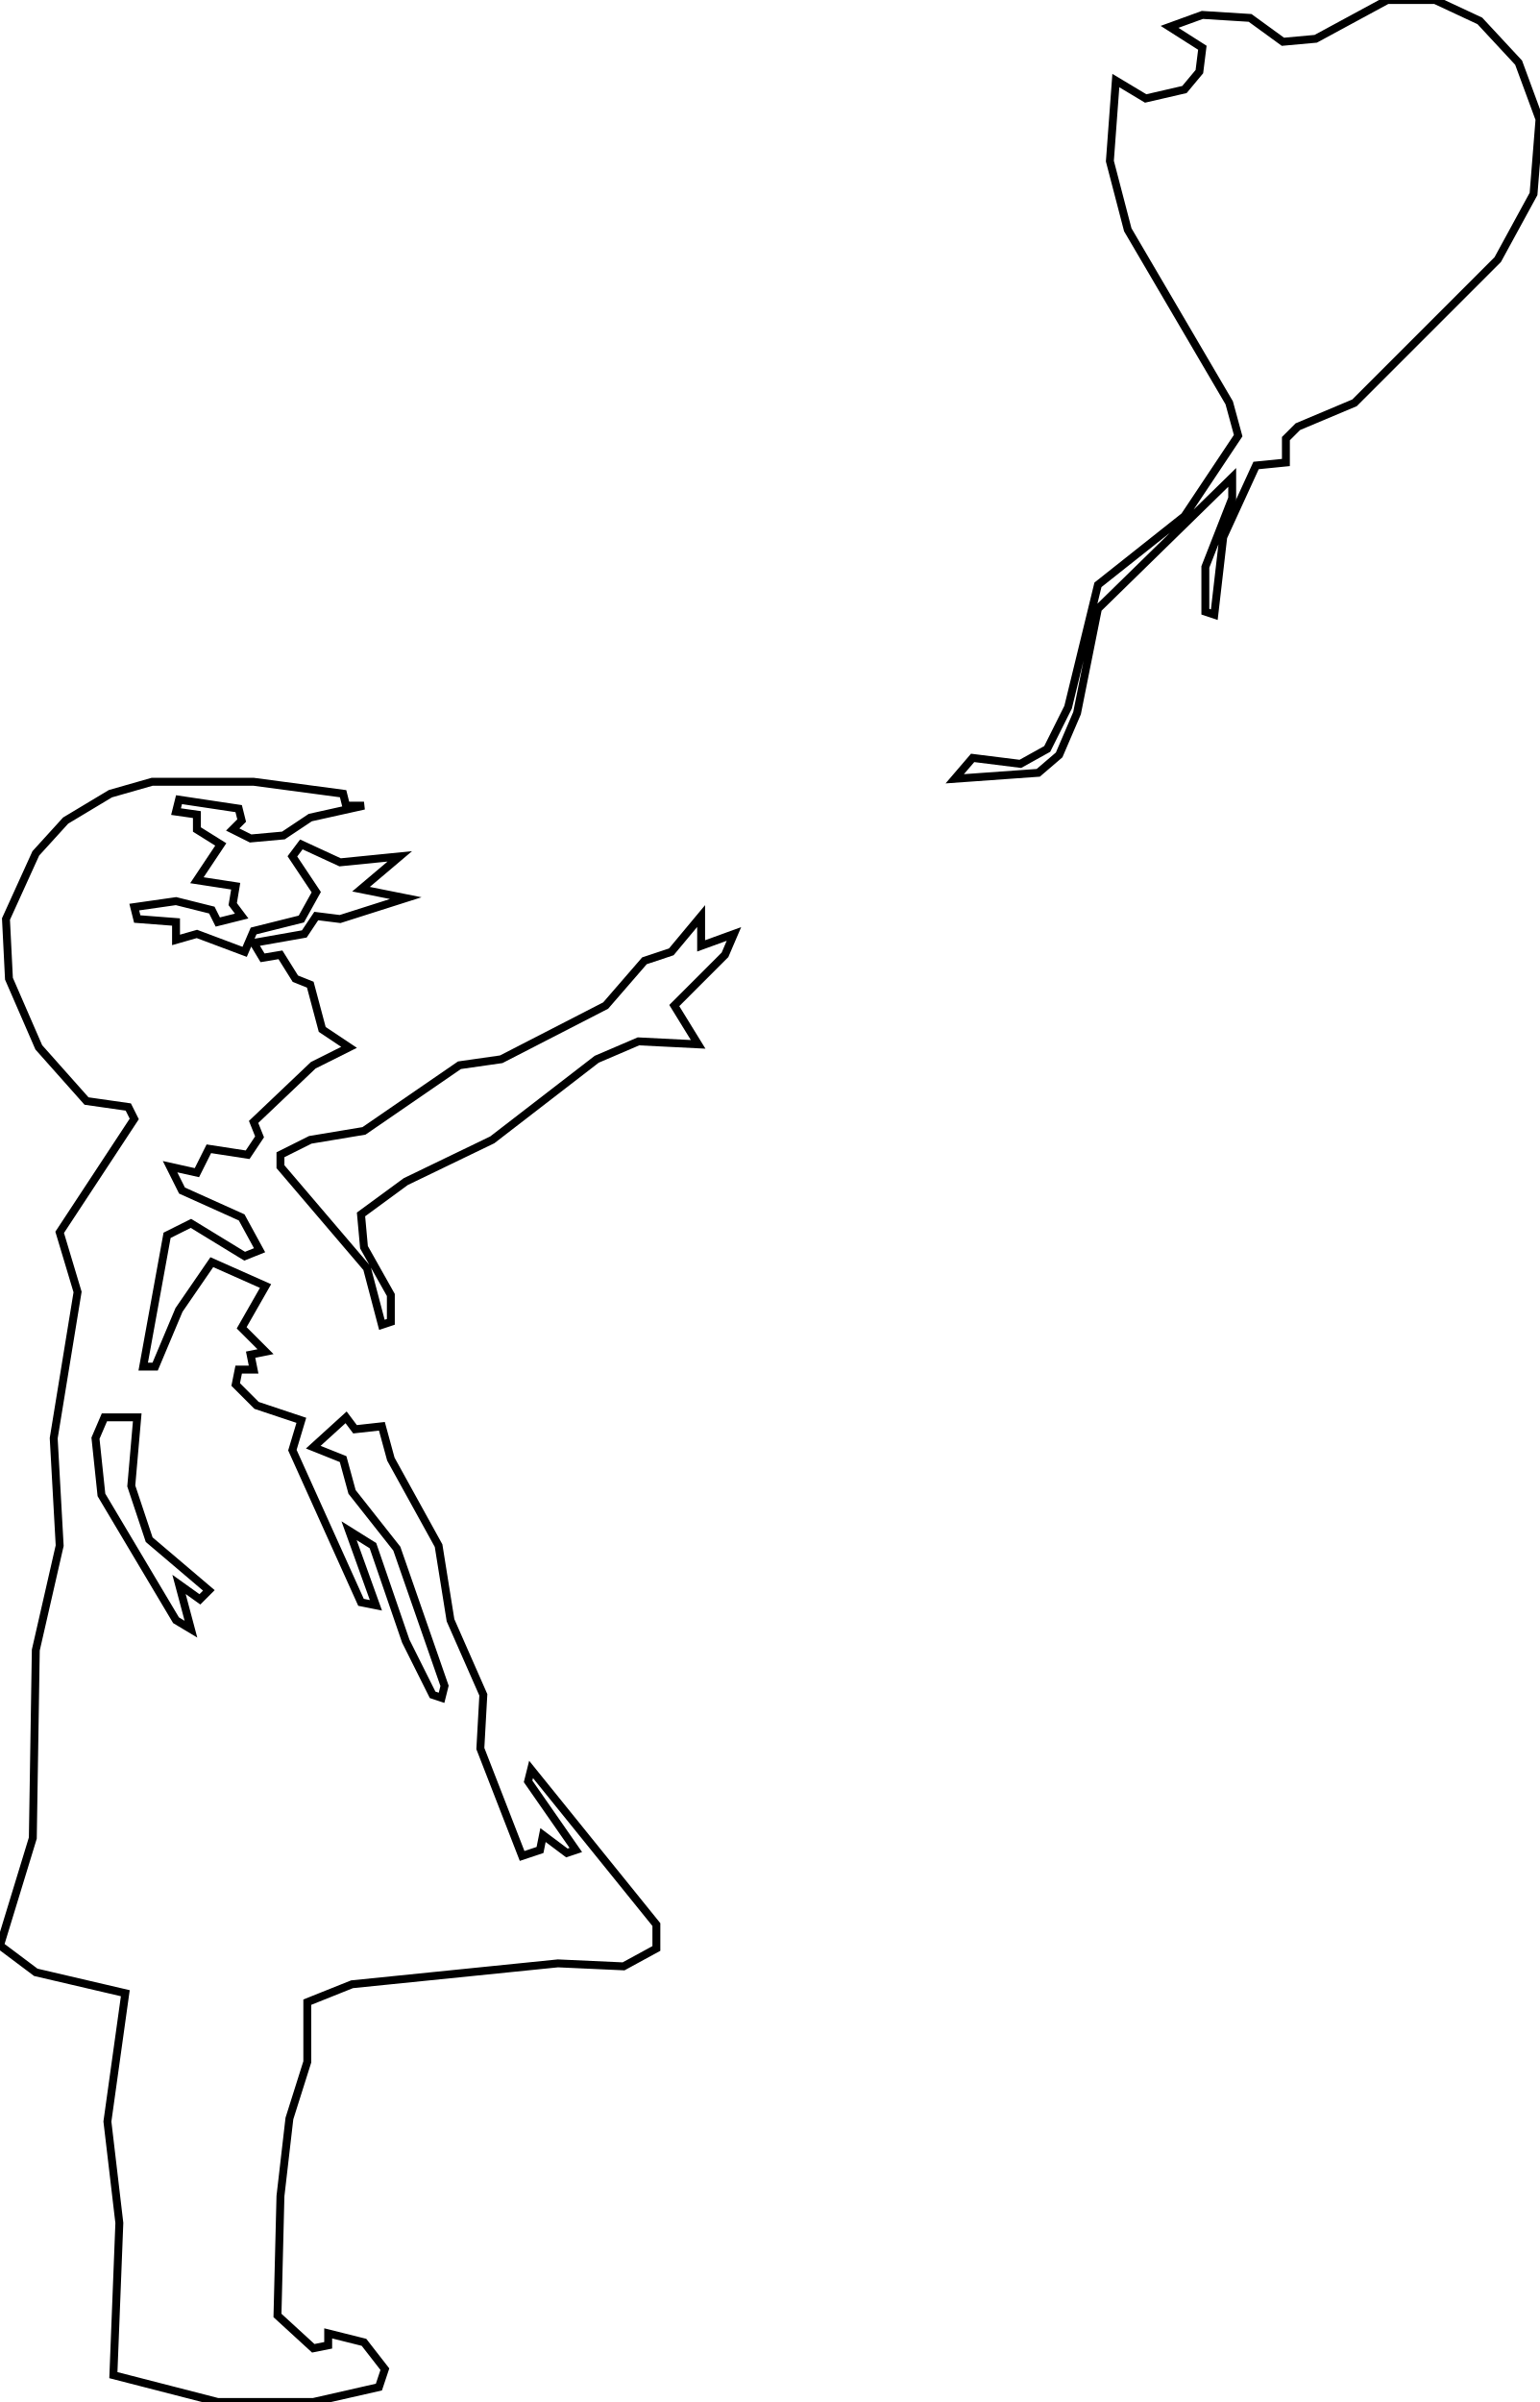
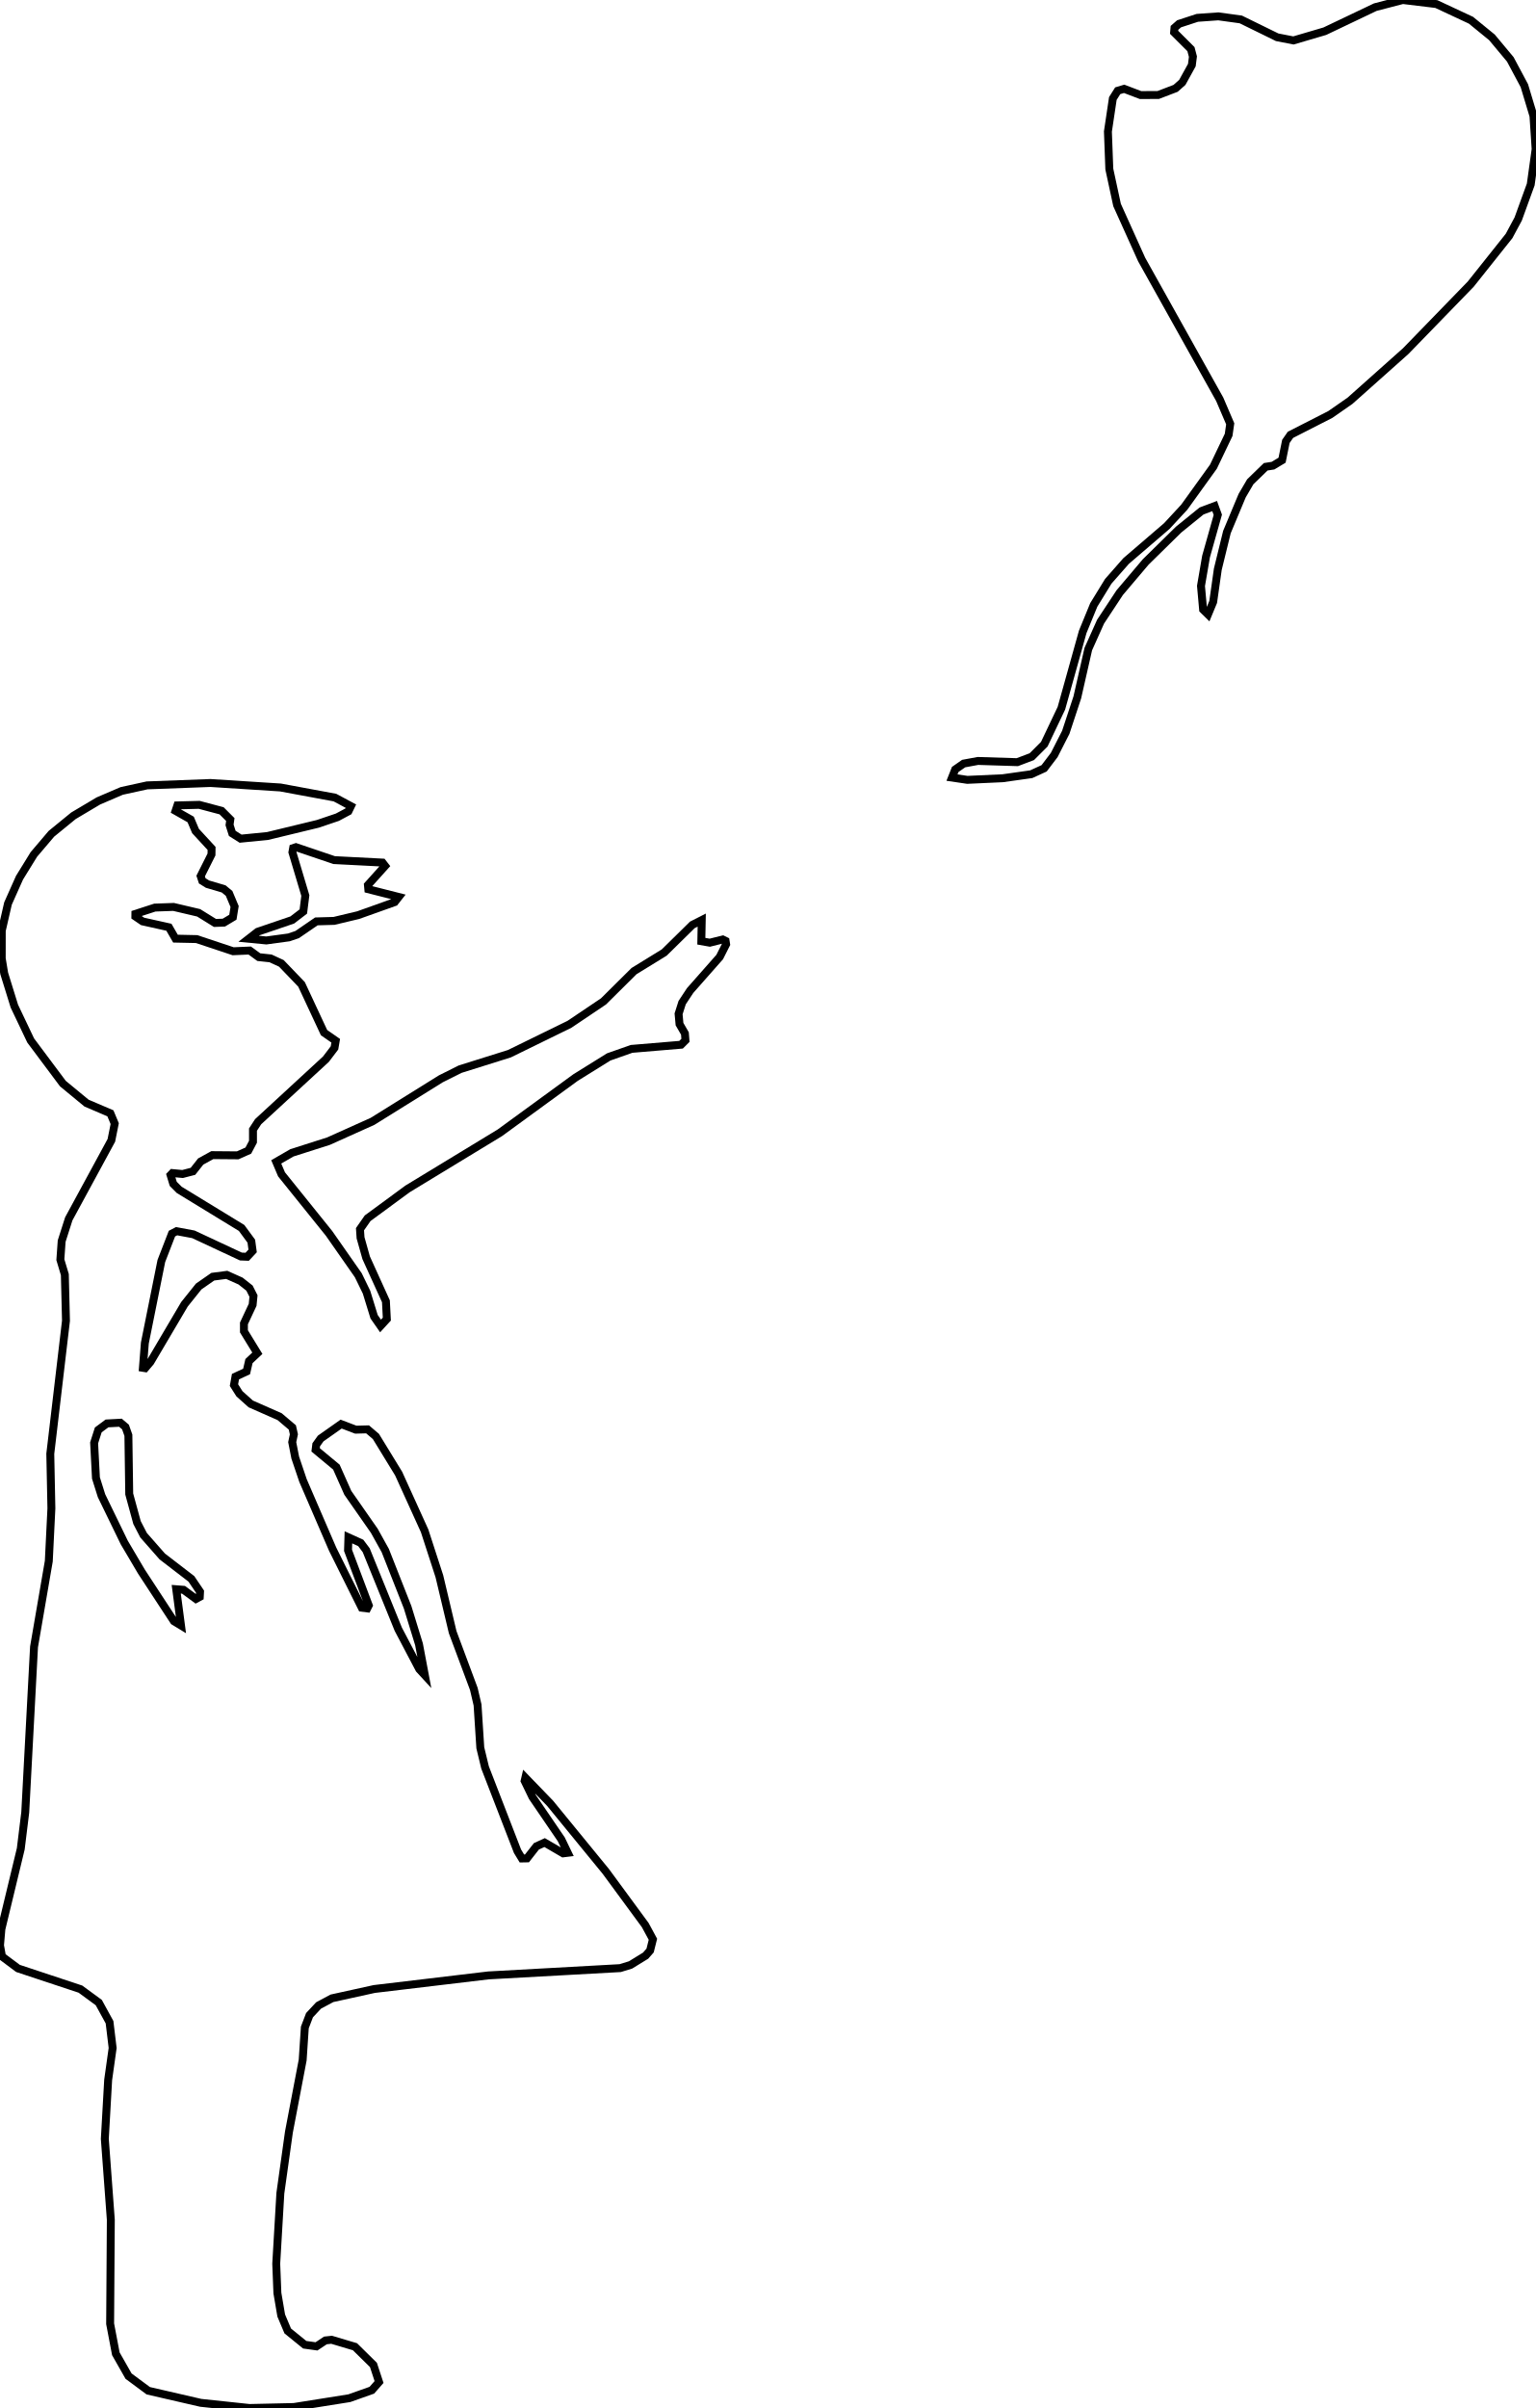
- <svg xmlns="http://www.w3.org/2000/svg" width="51.600mm" height="80.500mm" viewBox="0 0 195.024 304.252">
+ <svg xmlns="http://www.w3.org/2000/svg" width="51.395mm" height="80.575mm" viewBox="0 0 194.250 304.535">
  <g transform="scale(3.779528)" fill="none" stroke="#000000" stroke-width="0.265" fill-rule="evenodd">
-     <path d="M 5.100 26.200 L 3.700 26.600 L 2.200 27.500 L 1.200 28.600 L 0.200 30.800 L 0.300 32.800 L 1.300 35.100 L 2.900 36.900 L 4.300 37.100 L 4.500 37.500 L 2.000 41.300 L 2.600 43.300 L 1.800 48.200 L 2.000 51.800 L 1.200 55.300 L 1.100 61.600 L 0.000 65.200 L 1.200 66.100 L 4.200 66.800 L 3.600 71.100 L 4.000 74.500 L 3.800 79.600 L 7.300 80.500 L 10.500 80.500 L 12.700 80.000 L 12.900 79.400 L 12.200 78.500 L 11.000 78.200 L 11.000 78.600 L 10.500 78.700 L 9.300 77.600 L 9.400 73.600 L 9.700 71.000 L 10.300 69.100 L 10.300 67.100 L 11.800 66.500 L 18.700 65.800 L 20.900 65.900 L 22.000 65.300 L 22.000 64.500 L 17.800 59.300 L 17.700 59.700 L 19.300 62.000 L 19.000 62.100 L 18.200 61.500 L 18.100 62.000 L 17.500 62.200 L 16.100 58.600 L 16.200 56.800 L 15.100 54.300 L 14.700 51.800 L 13.100 48.900 L 12.800 47.800 L 11.900 47.900 L 11.600 47.500 L 10.500 48.500 L 11.500 48.900 L 11.800 50.000 L 13.300 51.900 L 14.900 56.500 L 14.800 56.900 L 14.500 56.800 L 13.600 55.000 L 12.500 51.800 L 11.700 51.300 L 12.600 53.800 L 12.100 53.700 L 9.800 48.600 L 10.100 47.600 L 8.600 47.100 L 7.900 46.400 L 8.000 45.900 L 8.500 45.900 L 8.400 45.400 L 8.900 45.300 L 8.100 44.500 L 8.900 43.100 L 7.100 42.300 L 6.000 43.900 L 5.200 45.800 L 4.800 45.800 L 5.600 41.400 L 6.400 41.000 L 8.200 42.100 L 8.700 41.900 L 8.100 40.800 L 6.100 39.900 L 5.700 39.100 L 6.600 39.300 L 7.000 38.500 L 8.300 38.700 L 8.700 38.100 L 8.500 37.600 L 10.500 35.700 L 11.700 35.100 L 10.800 34.500 L 10.400 33.000 L 9.900 32.800 L 9.400 32.000 L 8.800 32.100 L 8.500 31.600 L 10.200 31.300 L 10.600 30.700 L 11.400 30.800 L 13.600 30.100 L 12.100 29.800 L 13.400 28.700 L 11.400 28.900 L 10.100 28.300 L 9.800 28.700 L 10.600 29.900 L 10.100 30.800 L 8.500 31.200 L 8.200 31.900 L 6.600 31.300 L 5.900 31.500 L 5.900 30.900 L 4.600 30.800 L 4.500 30.400 L 5.900 30.200 L 7.100 30.500 L 7.300 30.900 L 8.100 30.700 L 7.800 30.300 L 7.900 29.700 L 6.600 29.500 L 7.400 28.300 L 6.600 27.800 L 6.600 27.300 L 5.900 27.200 L 6.000 26.800 L 8.000 27.100 L 8.100 27.500 L 7.800 27.800 L 8.400 28.100 L 9.500 28.000 L 10.400 27.400 L 12.200 27.000 L 11.600 27.000 L 11.500 26.600 L 8.500 26.200 L 5.100 26.200 Z M 3.500 47.500 L 4.600 47.500 L 4.400 49.800 L 5.000 51.600 L 7.000 53.300 L 6.700 53.600 L 6.000 53.100 L 6.400 54.600 L 5.900 54.300 L 3.400 50.100 L 3.200 48.200 L 3.500 47.500 Z" />
-     <path d="M 24.600 31.300 L 23.500 31.700 L 23.500 30.700 L 22.500 31.900 L 21.600 32.200 L 20.300 33.700 L 16.800 35.500 L 15.400 35.700 L 12.200 37.900 L 10.400 38.200 L 9.400 38.700 L 9.400 39.100 L 12.300 42.500 L 12.800 44.400 L 13.100 44.300 L 13.100 43.400 L 12.200 41.800 L 12.100 40.700 L 13.600 39.600 L 16.500 38.200 L 20.000 35.500 L 21.400 34.900 L 23.400 35.000 L 22.600 33.700 L 24.300 32.000 L 24.600 31.300 Z" />
-     <path d="M 49.600 0.700 L 48.100 0.000 L 46.500 0.000 L 44.100 1.300 L 43.000 1.400 L 41.900 0.600 L 40.300 0.500 L 39.200 0.900 L 40.300 1.600 L 40.200 2.400 L 39.700 3.000 L 38.400 3.300 L 37.400 2.700 L 37.200 5.400 L 37.800 7.700 L 41.200 13.500 L 41.500 14.600 L 39.700 17.300 L 36.800 19.600 L 35.800 23.700 L 35.100 25.100 L 34.200 25.600 L 32.600 25.400 L 32.000 26.100 L 34.800 25.900 L 35.500 25.300 L 36.100 23.900 L 36.800 20.400 L 41.300 16.000 L 41.300 16.700 L 40.400 19.000 L 40.400 20.500 L 40.700 20.600 L 41.000 18.000 L 42.100 15.600 L 43.100 15.500 L 43.100 14.700 L 43.500 14.300 L 45.400 13.500 L 50.200 8.700 L 51.400 6.500 L 51.600 4.000 L 50.900 2.100 L 49.600 0.700 Z" />
+     <path d="M 4.923 26.280 L 4.073 26.466 L 3.294 26.800 L 2.458 27.297 L 1.720 27.900 L 1.133 28.591 L 0.653 29.369 L 0.267 30.234 L 0.059 31.141 L 0.058 32.072 L 0.141 32.572 L 0.480 33.666 L 1.027 34.816 L 2.105 36.259 L 2.897 36.912 L 3.695 37.253 L 3.839 37.598 L 3.727 38.158 L 2.302 40.784 L 2.064 41.528 L 2.020 42.150 L 2.170 42.650 L 2.208 44.194 L 1.683 48.645 L 1.720 50.472 L 1.633 52.238 L 1.139 55.106 L 0.845 60.642 L 0.695 61.864 L 0.047 64.548 L 0.000 65.095 L 0.067 65.466 L 0.602 65.866 L 2.692 66.559 L 3.306 67.009 L 3.666 67.666 L 3.770 68.528 L 3.620 69.597 L 3.508 71.570 L 3.709 74.278 L 3.686 77.756 L 3.877 78.761 L 4.302 79.508 L 4.961 79.997 L 6.717 80.402 L 8.348 80.575 L 9.836 80.542 L 11.692 80.247 L 12.445 79.980 L 12.686 79.706 L 12.498 79.134 L 11.880 78.525 L 11.098 78.292 L 10.892 78.314 L 10.592 78.513 L 10.198 78.458 L 9.630 77.997 L 9.412 77.481 L 9.284 76.731 L 9.245 75.747 L 9.383 73.388 L 9.670 71.341 L 10.130 68.931 L 10.202 67.841 L 10.359 67.431 L 10.662 67.106 L 11.111 66.866 L 12.525 66.555 L 16.345 66.100 L 20.756 65.856 L 21.102 65.750 L 21.608 65.439 L 21.758 65.267 L 21.852 64.891 L 21.595 64.416 L 20.277 62.622 L 18.411 60.341 L 17.583 59.484 L 17.558 59.591 L 17.822 60.136 L 18.784 61.545 L 19.002 61.997 L 18.847 62.016 L 18.228 61.655 L 17.952 61.781 L 17.637 62.184 L 17.467 62.187 L 17.320 61.945 L 16.234 59.141 L 16.075 58.484 L 15.983 57.050 L 15.858 56.513 L 15.150 54.614 L 14.705 52.744 L 14.211 51.223 L 13.342 49.309 L 12.581 48.066 L 12.302 47.828 L 11.908 47.839 L 11.417 47.652 L 10.733 48.134 L 10.584 48.342 L 10.563 48.514 L 11.258 49.091 L 11.641 49.952 L 12.527 51.222 L 12.894 51.883 L 13.642 53.781 L 14.023 55.019 L 14.219 56.055 L 14.033 55.853 L 13.330 54.516 L 12.256 51.872 L 12.073 51.628 L 11.661 51.441 L 11.648 51.877 L 12.342 53.719 L 12.291 53.820 L 12.108 53.797 L 11.133 51.837 L 10.141 49.541 L 9.881 48.772 L 9.780 48.256 L 9.836 47.994 L 9.784 47.764 L 9.358 47.403 L 8.392 46.977 L 8.014 46.638 L 7.830 46.348 L 7.881 46.064 L 8.253 45.892 L 8.333 45.544 L 8.613 45.281 L 8.164 44.548 L 8.164 44.283 L 8.455 43.662 L 8.484 43.367 L 8.350 43.102 L 8.052 42.866 L 7.589 42.659 L 7.122 42.720 L 6.650 43.048 L 6.173 43.644 L 5.034 45.575 L 4.858 45.781 L 4.783 45.769 L 4.848 44.938 L 5.400 42.195 L 5.755 41.278 L 5.911 41.197 L 6.472 41.302 L 8.063 42.045 L 8.273 42.053 L 8.455 41.858 L 8.411 41.531 L 8.086 41.089 L 5.998 39.814 L 5.798 39.613 L 5.708 39.317 L 5.770 39.252 L 6.111 39.284 L 6.458 39.194 L 6.717 38.866 L 7.105 38.652 L 7.955 38.659 L 8.311 38.500 L 8.467 38.205 L 8.467 37.797 L 8.639 37.534 L 10.908 35.442 L 11.195 35.064 L 11.236 34.825 L 10.845 34.553 L 10.092 32.939 L 9.417 32.236 L 9.055 32.069 L 8.661 32.027 L 8.358 31.806 L 7.803 31.830 L 6.581 31.423 L 5.873 31.408 L 5.653 31.027 L 4.772 30.831 L 4.530 30.666 L 4.531 30.580 L 5.183 30.369 L 5.809 30.347 L 6.648 30.544 L 7.195 30.883 L 7.492 30.872 L 7.794 30.691 L 7.852 30.334 L 7.667 29.894 L 7.486 29.744 L 6.945 29.584 L 6.769 29.475 L 6.716 29.313 L 7.078 28.592 L 7.081 28.389 L 6.544 27.806 L 6.381 27.420 L 5.875 27.133 L 5.936 26.950 L 6.667 26.931 L 7.416 27.130 L 7.708 27.422 L 7.683 27.603 L 7.773 27.886 L 8.052 28.063 L 8.958 27.973 L 10.639 27.566 L 11.292 27.345 L 11.661 27.148 L 11.745 26.975 L 11.209 26.688 L 9.386 26.350 L 7.042 26.200 L 4.923 26.280 Z M 3.581 47.630 L 4.030 47.606 L 4.200 47.750 L 4.297 48.025 L 4.325 49.992 L 4.586 50.947 L 4.805 51.370 L 5.430 52.081 L 6.405 52.831 L 6.695 53.261 L 6.686 53.434 L 6.558 53.503 L 6.142 53.197 L 5.898 53.178 L 6.058 54.392 L 5.820 54.247 L 4.733 52.587 L 4.158 51.613 L 3.397 50.047 L 3.211 49.456 L 3.150 48.280 L 3.289 47.847 L 3.581 47.630 Z" />
+     <path d="M 23.486 30.787 L 23.172 30.947 L 22.230 31.873 L 21.220 32.494 L 20.198 33.508 L 19.058 34.275 L 17.047 35.259 L 15.402 35.775 L 14.752 36.100 L 12.466 37.523 L 10.995 38.184 L 9.770 38.575 L 9.245 38.878 L 9.422 39.295 L 11.011 41.269 L 11.992 42.672 L 12.267 43.238 L 12.520 44.059 L 12.736 44.369 L 12.947 44.139 L 12.916 43.542 L 12.255 42.087 L 12.067 41.419 L 12.048 41.131 L 12.305 40.763 L 13.642 39.781 L 16.727 37.906 L 19.261 36.058 L 20.373 35.366 L 21.138 35.097 L 22.794 34.958 L 22.941 34.811 L 22.923 34.581 L 22.742 34.269 L 22.711 33.925 L 22.830 33.550 L 23.098 33.144 L 24.087 32.023 L 24.302 31.597 L 24.284 31.483 L 24.188 31.436 L 23.755 31.544 L 23.472 31.494 L 23.486 30.787 Z" />
+     <path d="M 8.323 31.412 L 8.914 31.469 L 9.670 31.366 L 9.945 31.272 L 10.588 30.831 L 11.180 30.814 L 11.986 30.622 L 13.209 30.186 L 13.345 30.013 L 12.327 29.755 L 12.314 29.614 L 12.889 28.975 L 12.802 28.863 L 11.183 28.780 L 9.905 28.347 L 9.811 28.378 L 9.786 28.517 L 10.219 29.966 L 10.152 30.500 L 9.781 30.784 L 8.623 31.178 L 8.323 31.412 Z" />
+     <path d="M 49.231 0.677 L 48.073 0.136 L 46.948 0.000 L 46.028 0.239 L 44.339 1.044 L 43.289 1.353 L 42.745 1.247 L 41.527 0.650 L 40.777 0.547 L 40.072 0.597 L 39.461 0.797 L 39.308 0.931 L 39.295 1.081 L 39.859 1.644 L 39.925 1.894 L 39.889 2.178 L 39.570 2.756 L 39.345 2.956 L 38.764 3.178 L 38.172 3.181 L 37.623 2.972 L 37.408 3.036 L 37.245 3.295 L 37.080 4.400 L 37.127 5.658 L 37.386 6.859 L 38.209 8.684 L 40.822 13.361 L 41.173 14.181 L 41.120 14.552 L 40.611 15.616 L 39.634 16.972 L 39.050 17.603 L 37.689 18.772 L 37.091 19.452 L 36.606 20.242 L 36.236 21.144 L 35.523 23.698 L 34.950 24.902 L 34.533 25.319 L 34.047 25.503 L 32.731 25.462 L 32.252 25.550 L 31.969 25.747 L 31.861 26.019 L 32.375 26.095 L 33.558 26.041 L 34.514 25.906 L 34.945 25.709 L 35.283 25.263 L 35.670 24.503 L 36.056 23.333 L 36.423 21.719 L 36.834 20.802 L 37.475 19.830 L 38.345 18.803 L 39.445 17.722 L 40.214 17.098 L 40.652 16.933 L 40.758 17.225 L 40.364 18.622 L 40.195 19.606 L 40.266 20.398 L 40.430 20.559 L 40.603 20.141 L 40.758 19.047 L 41.063 17.803 L 41.573 16.584 L 41.845 16.120 L 42.361 15.619 L 42.605 15.581 L 42.909 15.398 L 43.036 14.770 L 43.189 14.550 L 44.523 13.869 L 45.184 13.409 L 47.045 11.750 L 49.222 9.508 L 50.505 7.897 L 50.811 7.328 L 51.231 6.172 L 51.395 4.991 L 51.322 3.878 L 51.017 2.866 L 50.547 1.986 L 49.933 1.250 L 49.231 0.677 Z" />
  </g>
</svg>
